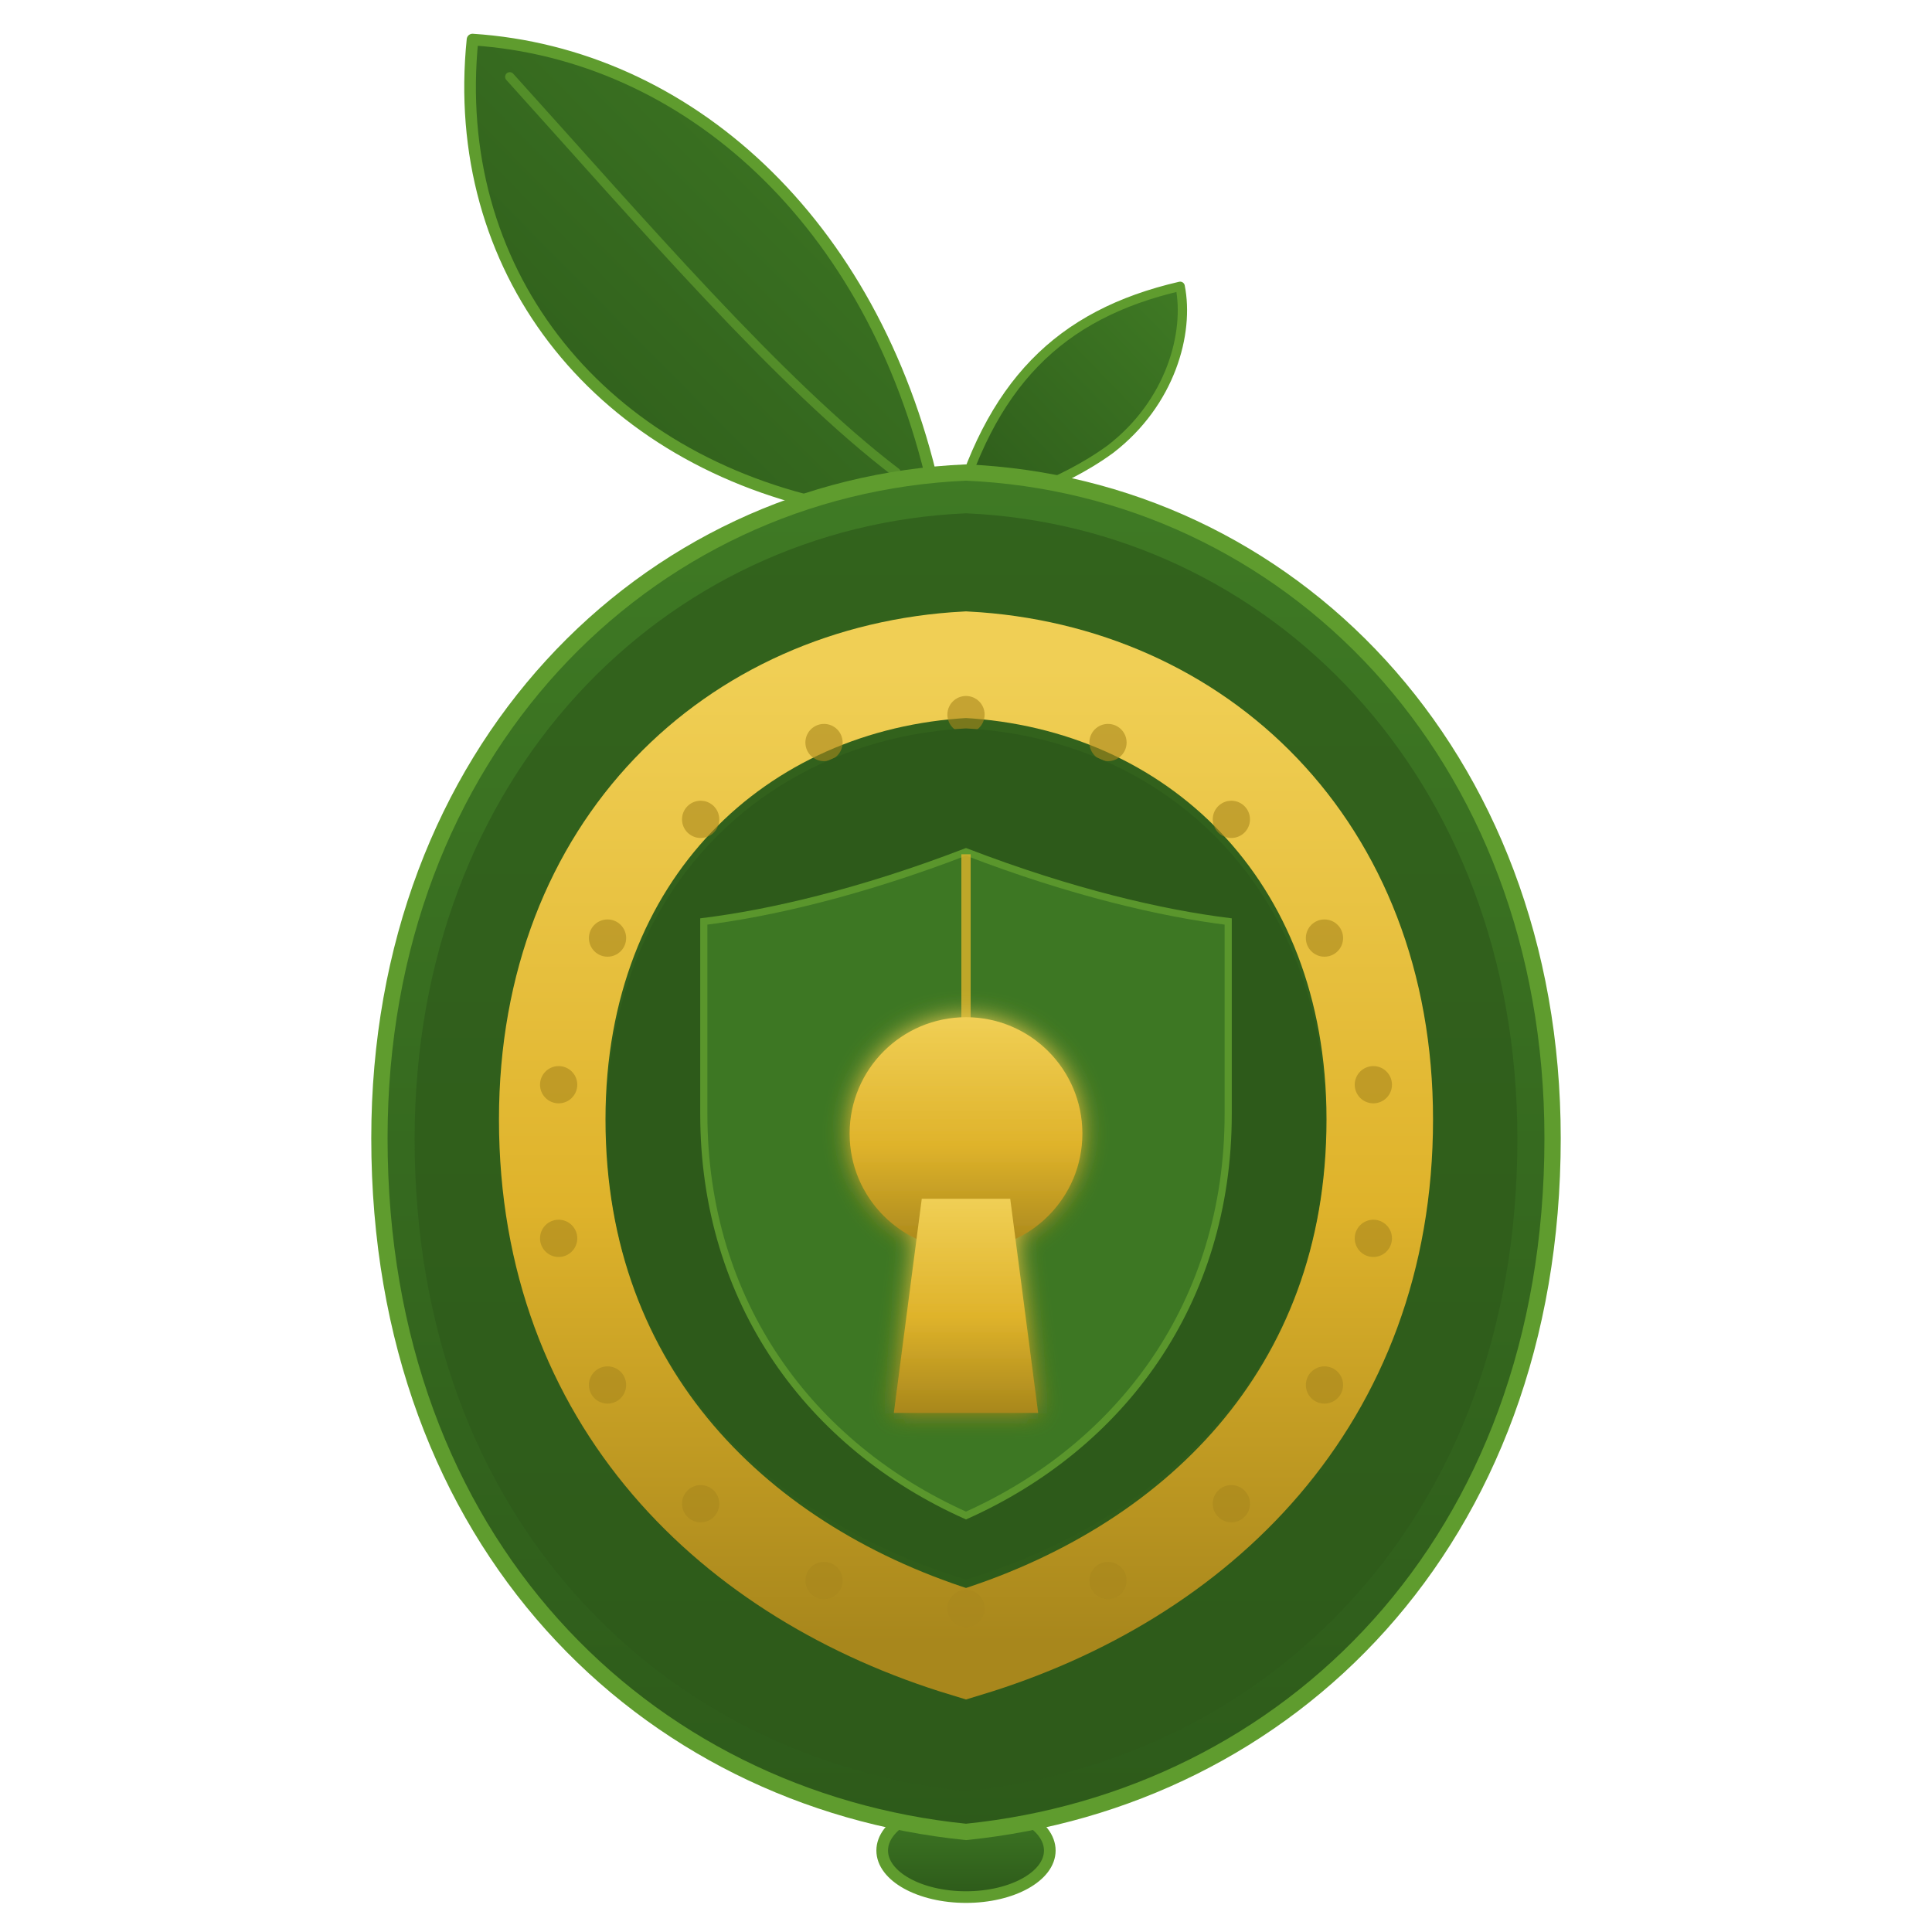
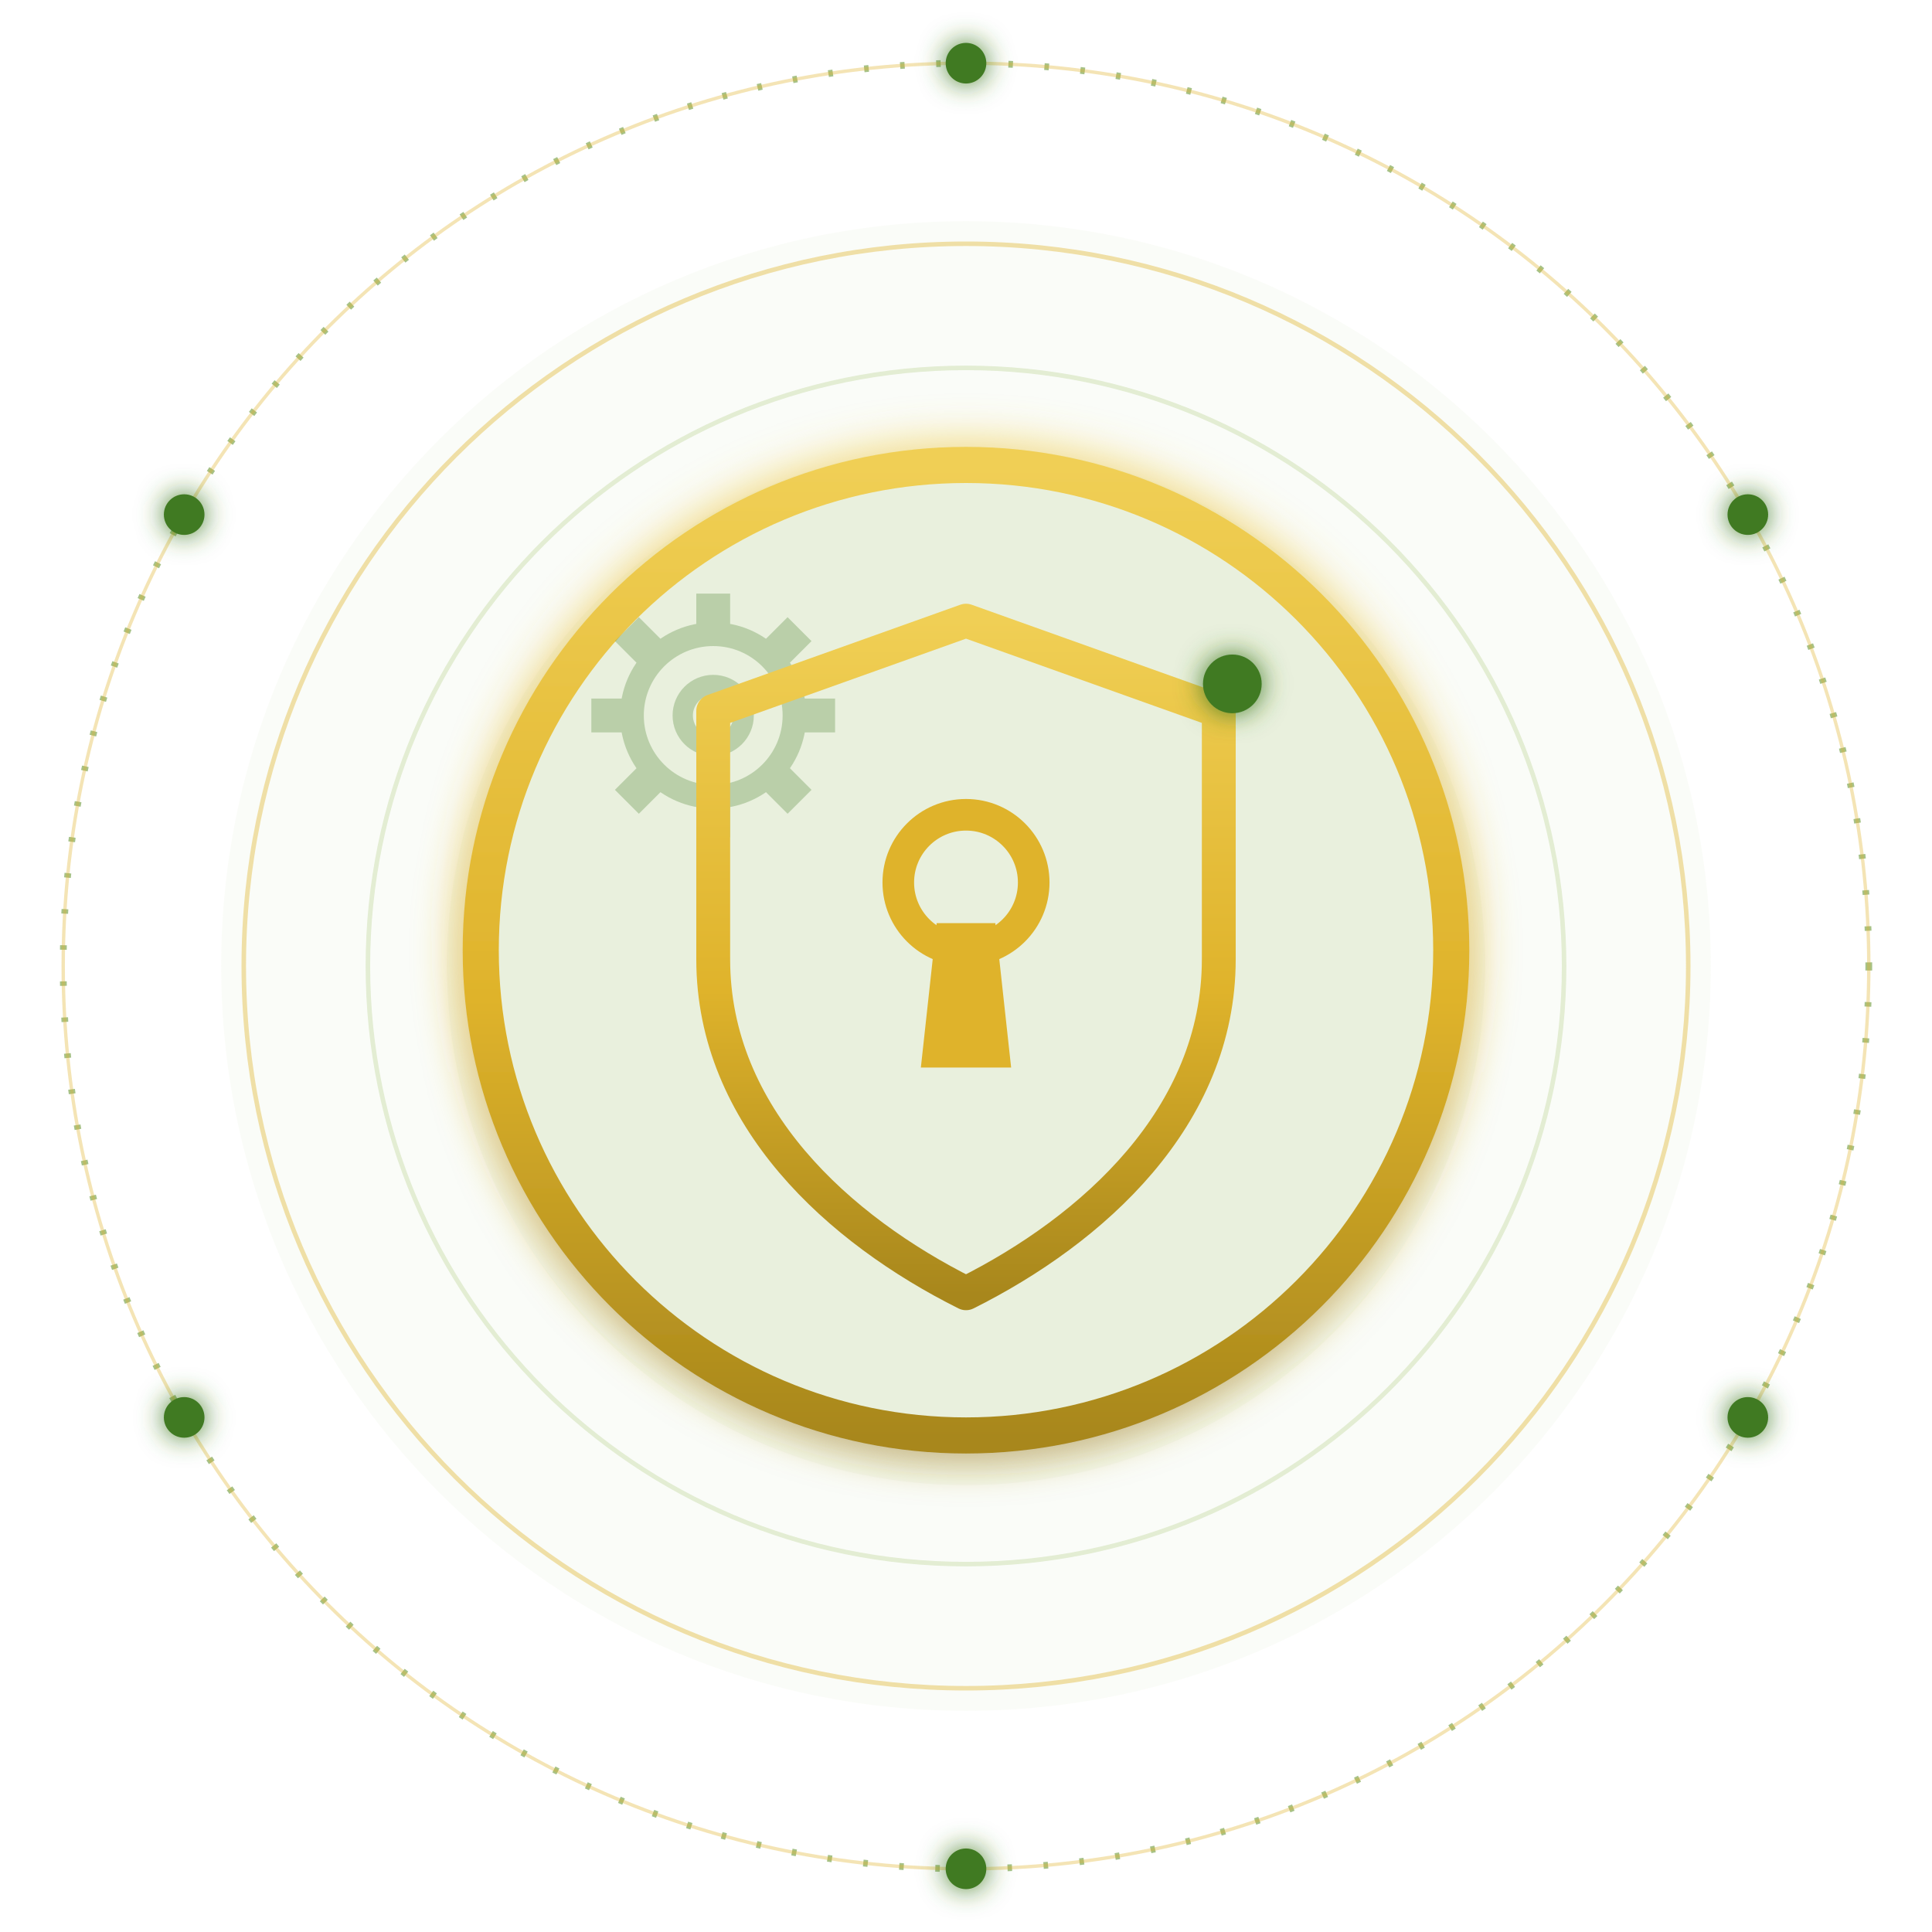
- <svg xmlns="http://www.w3.org/2000/svg" width="830" height="830" viewBox="-415 -495 830 830">
+ <svg xmlns="http://www.w3.org/2000/svg" width="856" height="856" viewBox="84 84 856 856">
  <defs>
-     <radialGradient id="bggX" cx="50%" cy="45%" r="72%">
-       <stop offset="0%" stop-color="#ffffff" />
-       <stop offset="100%" stop-color="#f2f6ea" />
-     </radialGradient>
-     <linearGradient id="goldgX" x1="0" y1="0" x2="0" y2="1">
-       <stop offset="0%" stop-color="#f0cf55" />
-       <stop offset="55%" stop-color="#dfb32b" />
-       <stop offset="100%" stop-color="#a8871c" />
-     </linearGradient>
-     <linearGradient id="bodygX" x1="0" y1="0" x2="0" y2="1">
-       <stop offset="0%" stop-color="#3f7a24" />
-       <stop offset="100%" stop-color="#2d5a1a" />
-     </linearGradient>
-     <linearGradient id="leafgX" x1="0" y1="1" x2="1" y2="0">
-       <stop offset="0%" stop-color="#2d5a1a" />
-       <stop offset="100%" stop-color="#3f7a24" />
-     </linearGradient>
-     <linearGradient id="textgX" x1="0" y1="0" x2="0" y2="1">
-       <stop offset="0%" stop-color="#3f7a24" />
-       <stop offset="100%" stop-color="#1d3f10" />
-     </linearGradient>
-     <filter id="glowX" x="-150%" y="-150%" width="400%" height="400%">
-       <feGaussianBlur stdDeviation="5" result="b" />
+     <filter id="glow" x="-150%" y="-150%" width="400%" height="400%">
+       <feGaussianBlur stdDeviation="6" result="b" />
      <feMerge>
        <feMergeNode in="b" />
        <feMergeNode in="SourceGraphic" />
      </feMerge>
    </filter>
-     <filter id="blur18X">
-       <feGaussianBlur stdDeviation="18" />
+     <filter id="softglow" x="-80%" y="-80%" width="260%" height="260%">
+       <feGaussianBlur stdDeviation="10" result="b" />
+       <feMerge>
+         <feMergeNode in="b" />
+         <feMergeNode in="SourceGraphic" />
+       </feMerge>
    </filter>
+     <radialGradient id="bgg" cx="50%" cy="42%" r="75%">
+       <stop offset="0%" stop-color="#ffffff" />
+       <stop offset="100%" stop-color="#f4f7ee" />
+     </radialGradient>
+     <linearGradient id="goldg" x1="0" y1="0" x2="0" y2="1">
+       <stop offset="0%" stop-color="#f0cf55" />
+       <stop offset="55%" stop-color="#dfb32b" />
+       <stop offset="100%" stop-color="#a8871c" />
+     </linearGradient>
  </defs>
-   <g>
-     <path d="M-6,-270 C 10,-330 40,-360 92,-372 C 96,-352 88,-322 62,-302 C 40,-286 16,-280 -6,-270 Z" fill="url(#leafgX)" stroke="#5f9c2e" stroke-width="4" stroke-linejoin="round" />
-     <path d="M-14,-286 C -40,-400 -120,-472 -212,-478 C -222,-380 -160,-300 -60,-278 C -44,-276 -26,-278 -14,-286 Z" fill="url(#leafgX)" stroke="#5f9c2e" stroke-width="5" stroke-linejoin="round" />
-     <path d="M-30,-292 C -80,-330 -140,-400 -196,-462" fill="none" stroke="#5f9c2e" stroke-width="4" opacity="0.7" stroke-linecap="round" />
-     <ellipse cx="0" cy="300" rx="36" ry="20" fill="url(#bodygX)" stroke="#5f9c2e" stroke-width="5" />
-     <path d="M0,-292 C 138,-286 252,-172 252,-6 C 252,168 138,278 0,292 C -138,278 -252,168 -252,-6 C -252,-172 -138,-286 0,-292 Z" fill="url(#bodygX)" stroke="#5f9c2e" stroke-width="7" />
-     <path d="M0,-292 C 138,-286 252,-172 252,-6 C 252,168 138,278 0,292 C -138,278 -252,168 -252,-6 C -252,-172 -138,-286 0,-292 Z" transform="scale(0.94)" fill="#2d5a1a" opacity="0.7" />
-     <path d="M0,-238 C 112,-232 202,-148 202,-16 C 202,120 112,206 0,240 C -112,206 -202,120 -202,-16 C -202,-148 -112,-232 0,-238 Z" transform="scale(0.88)" fill="none" stroke="url(#goldgX)" stroke-width="52" />
-     <circle cx="0" cy="-188" r="8" fill="#a8871c" opacity="0.6" />
-     <circle cx="61" cy="-176" r="8" fill="#a8871c" opacity="0.6" />
-     <circle cx="114" cy="-143" r="8" fill="#a8871c" opacity="0.6" />
-     <circle cx="154" cy="-92" r="8" fill="#a8871c" opacity="0.6" />
-     <circle cx="175" cy="-29" r="8" fill="#a8871c" opacity="0.6" />
-     <circle cx="175" cy="37" r="8" fill="#a8871c" opacity="0.6" />
-     <circle cx="154" cy="100" r="8" fill="#a8871c" opacity="0.6" />
-     <circle cx="114" cy="151" r="8" fill="#a8871c" opacity="0.6" />
-     <circle cx="61" cy="184" r="8" fill="#a8871c" opacity="0.6" />
-     <circle cx="0" cy="196" r="8" fill="#a8871c" opacity="0.6" />
-     <circle cx="-61" cy="184" r="8" fill="#a8871c" opacity="0.6" />
-     <circle cx="-114" cy="151" r="8" fill="#a8871c" opacity="0.6" />
-     <circle cx="-154" cy="100" r="8" fill="#a8871c" opacity="0.6" />
-     <circle cx="-175" cy="37" r="8" fill="#a8871c" opacity="0.6" />
-     <circle cx="-175" cy="-29" r="8" fill="#a8871c" opacity="0.6" />
-     <circle cx="-154" cy="-92" r="8" fill="#a8871c" opacity="0.6" />
-     <circle cx="-114" cy="-143" r="8" fill="#a8871c" opacity="0.6" />
-     <circle cx="-61" cy="-176" r="8" fill="#a8871c" opacity="0.6" />
-     <path d="M0,-238 C 112,-232 202,-148 202,-16 C 202,120 112,206 0,240 C -112,206 -202,120 -202,-16 C -202,-148 -112,-232 0,-238 Z" transform="scale(0.765)" fill="#2d5a1a" />
-     <path d="M0,-158 C 52,-138 96,-128 128,-124 L 128,-30 C 128,62 76,132 0,166 C -76,132 -128,62 -128,-30 L -128,-124 C -96,-128 -52,-138 0,-158 Z" fill="#3f7a24" stroke="#5f9c2e" stroke-width="3.5" opacity="0.9" transform="translate(0,10) scale(0.88)" />
-     <line x1="0" y1="-128" x2="0" y2="-56" stroke="#dfb32b" stroke-width="4" opacity="0.8" />
-     <g filter="url(#glowX)">
-       <circle cx="0" cy="-8" r="50" fill="url(#goldgX)" />
-       <path d="M-19,20 L-31,112 L31,112 L19,20 Z" fill="url(#goldgX)" />
+   <circle cx="512" cy="512" r="330" fill="#cfe0b4" opacity="0.10" />
+   <circle cx="512" cy="512" r="230" fill="#b7d38e" opacity="0.08" />
+   <circle cx="512" cy="512" r="400" fill="none" stroke="#9dbb7a" stroke-width="3" stroke-dasharray="2 14" opacity="0.9" />
+   <circle cx="512" cy="512" r="400" fill="none" stroke="#dfb32b" stroke-width="1.5" opacity="0.35" />
+   <circle cx="512.0" cy="112.0" r="9" fill="#3f7a24" filter="url(#glow)" />
+   <circle cx="858.4" cy="312.0" r="9" fill="#3f7a24" filter="url(#glow)" />
+   <circle cx="858.4" cy="712.0" r="9" fill="#3f7a24" filter="url(#glow)" />
+   <circle cx="512.0" cy="912.0" r="9" fill="#3f7a24" filter="url(#glow)" />
+   <circle cx="165.6" cy="712.0" r="9" fill="#3f7a24" filter="url(#glow)" />
+   <circle cx="165.6" cy="312.0" r="9" fill="#3f7a24" filter="url(#glow)" />
+   <circle cx="512" cy="512" r="320" fill="none" stroke="#dfb32b" stroke-width="2" opacity="0.4" />
+   <circle cx="512" cy="512" r="265" fill="none" stroke="#cfe0b4" stroke-width="2" opacity="0.55" />
+   <g transform="translate(512,505)">
+     <g filter="url(#softglow)">
+       <circle r="215" fill="#e9f0dd" stroke="url(#goldg)" stroke-width="16" />
    </g>
+     <g transform="translate(-112,-104) scale(1.5)" opacity="0.28">
+       <circle r="24" fill="none" stroke="#3f7a24" stroke-width="7" />
+       <circle r="9" fill="none" stroke="#3f7a24" stroke-width="6" />
+       <line x1="24.0" y1="0.0" x2="36.0" y2="0.0" stroke="#3f7a24" stroke-width="10" />
+       <line x1="17.0" y1="17.0" x2="25.5" y2="25.5" stroke="#3f7a24" stroke-width="10" />
+       <line x1="0.0" y1="24.0" x2="0.0" y2="36.0" stroke="#3f7a24" stroke-width="10" />
+       <line x1="-17.0" y1="17.0" x2="-25.5" y2="25.5" stroke="#3f7a24" stroke-width="10" />
+       <line x1="-24.0" y1="0.0" x2="-36.0" y2="0.0" stroke="#3f7a24" stroke-width="10" />
+       <line x1="-17.0" y1="-17.0" x2="-25.5" y2="-25.5" stroke="#3f7a24" stroke-width="10" />
+       <line x1="-0.0" y1="-24.0" x2="-0.0" y2="-36.0" stroke="#3f7a24" stroke-width="10" />
+       <line x1="17.0" y1="-17.0" x2="25.5" y2="-25.5" stroke="#3f7a24" stroke-width="10" />
+     </g>
+     <g transform="translate(0,-6)">
+       <path d="M0,-140 L112,-100 L112,10 C112,80 56,130 0,158 C-56,130 -112,80 -112,10 L-112,-100 Z" fill="none" stroke="url(#goldg)" stroke-width="15" stroke-linejoin="round" />
+       <circle cx="0" cy="-24" r="30" fill="none" stroke="#dfb32b" stroke-width="14" />
+       <path d="M-13,-6 L-20,58 L20,58 L13,-6 Z" fill="#dfb32b" />
+     </g>
+     <circle cx="118" cy="-118" r="13" fill="#3f7a24" filter="url(#glow)" />
  </g>
</svg>
